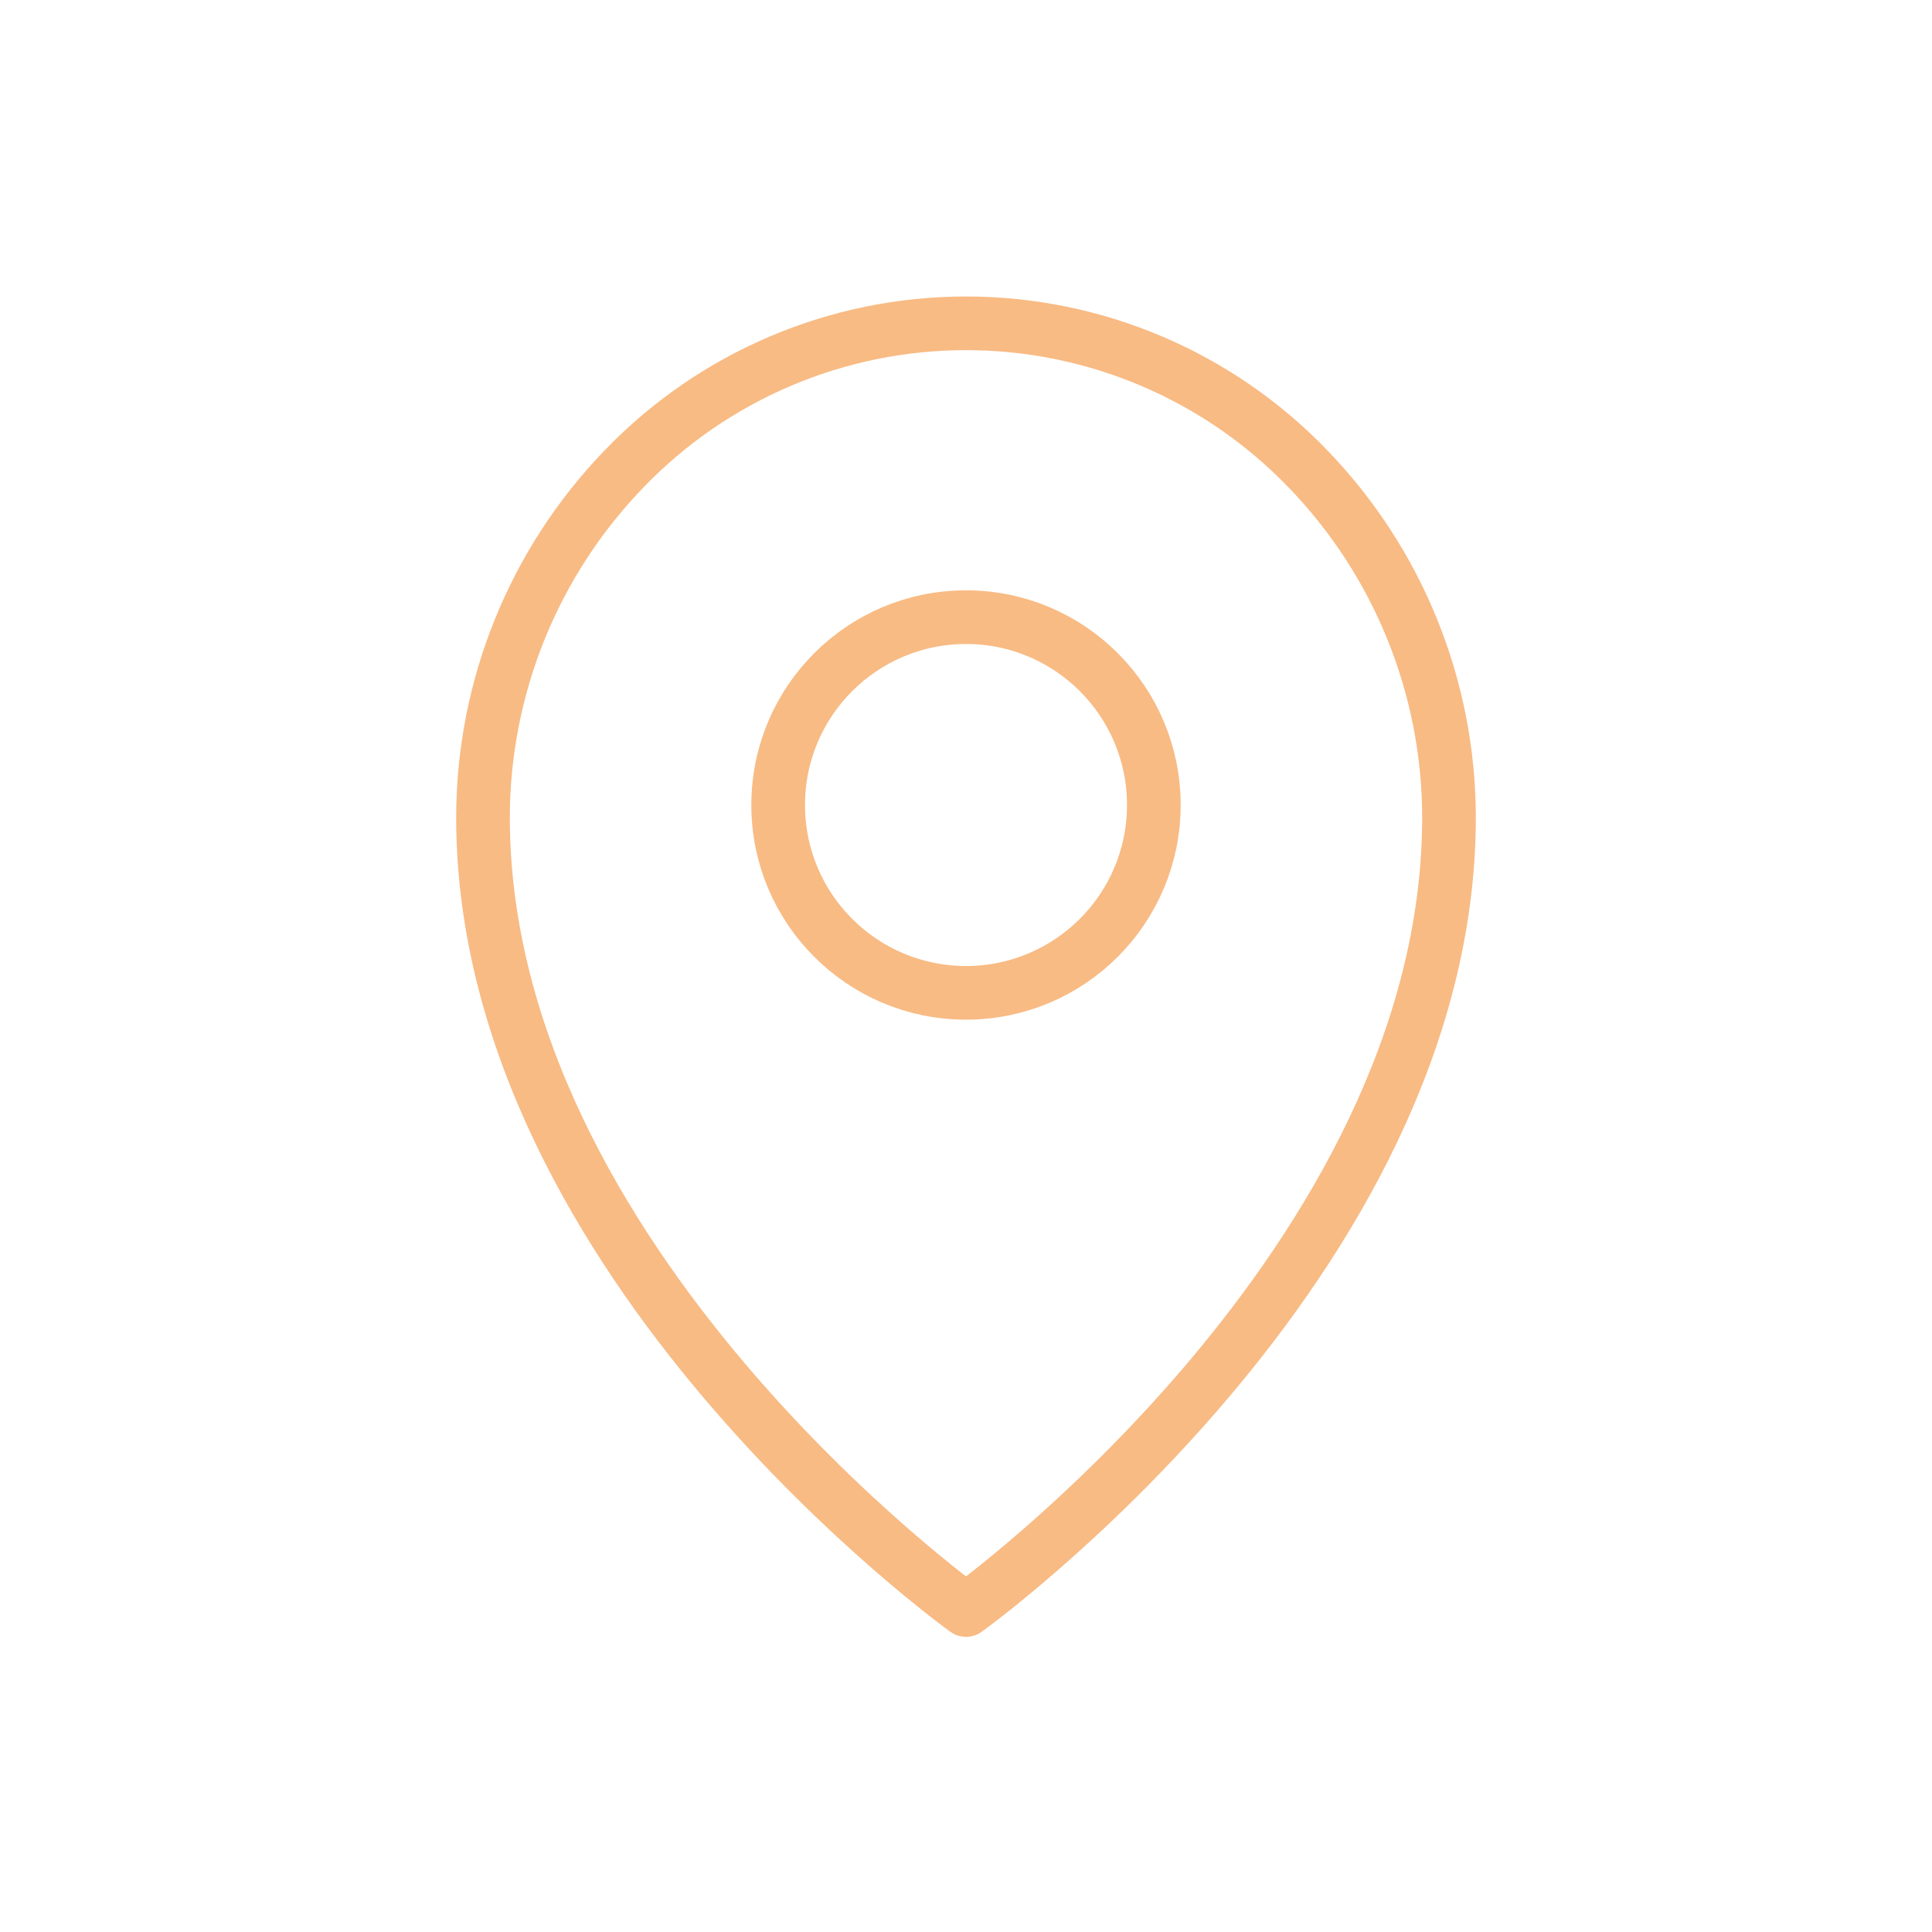
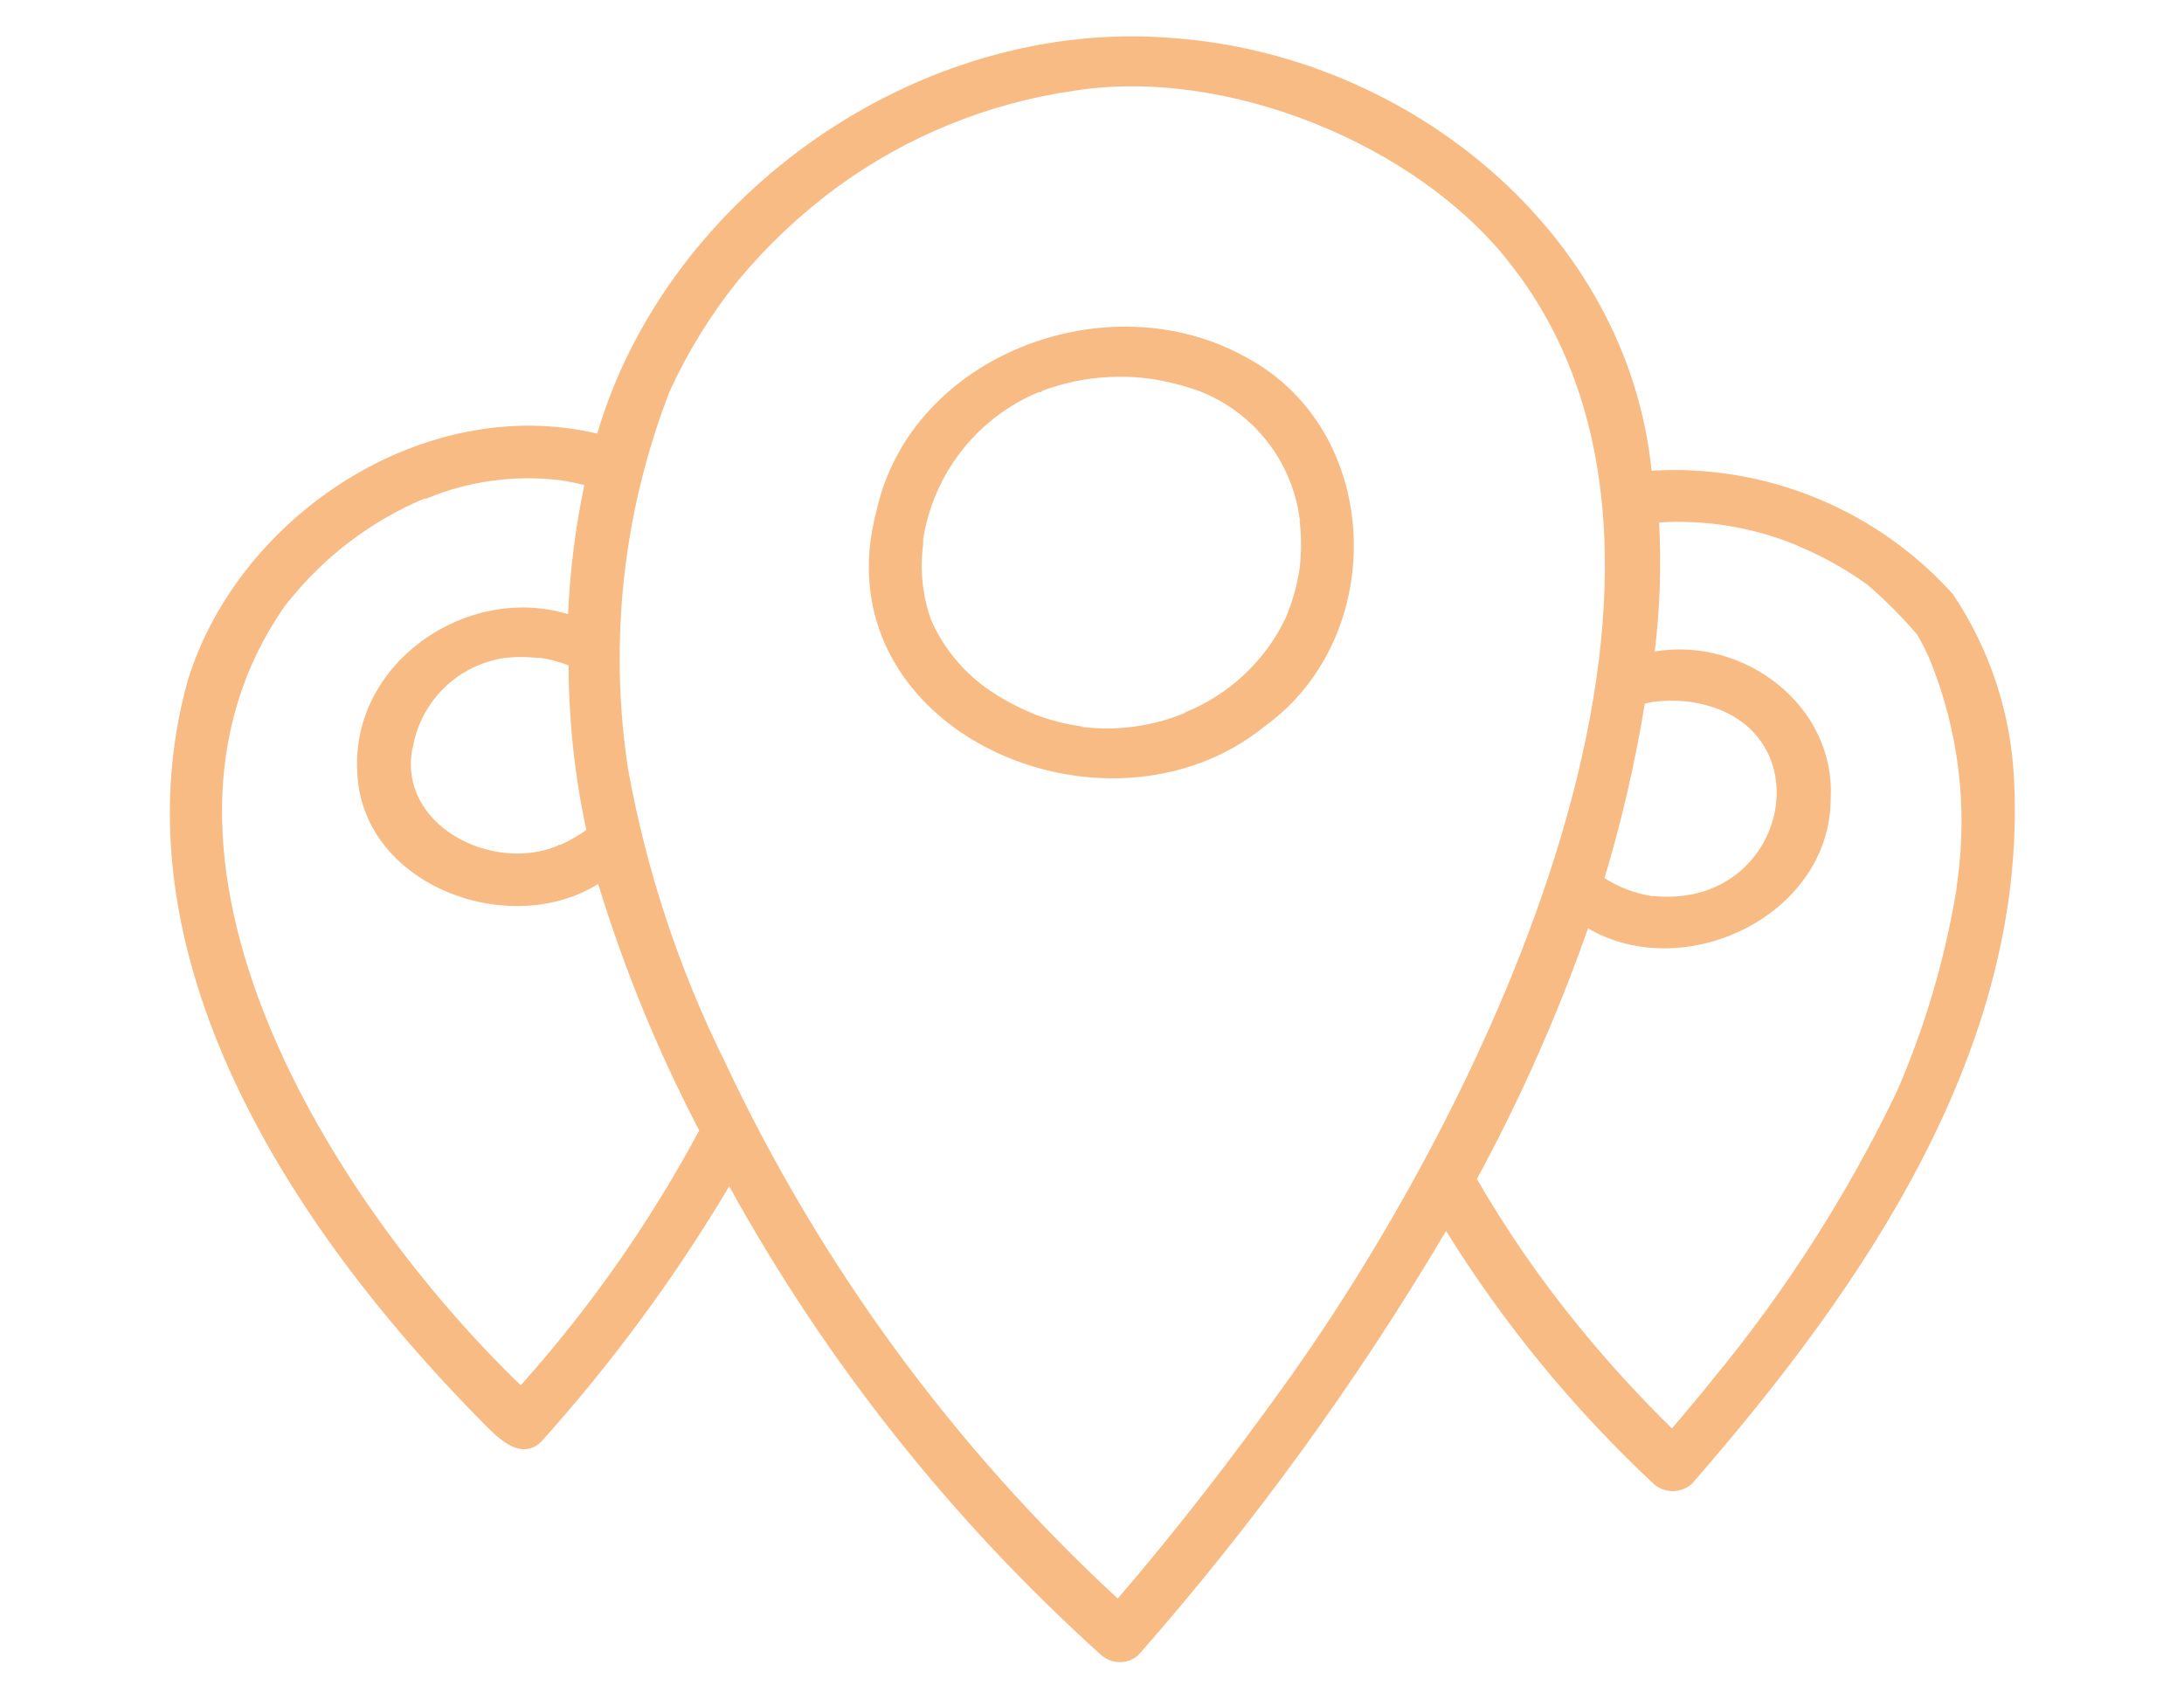
- <svg xmlns="http://www.w3.org/2000/svg" id="Layer_1" data-name="Layer 1" viewBox="0 0 72 72">
+ <svg xmlns="http://www.w3.org/2000/svg" id="Layer_1" data-name="Layer 1" viewBox="0 0 90 70">
  <defs>
-     <style>.cls-1{fill:none;stroke:#f8bb84;stroke-linecap:round;stroke-linejoin:round;stroke-width:2px;}</style>
+     <style>.cls-1{fill:#f8bb84;}</style>
  </defs>
-   <path id="hotspots-icon" class="cls-1" d="M36,37a7,7,0,1,0-7-7A7,7,0,0,0,36,37Zm18-6.54C54,47.08,36,60,36,60S18,47.08,18,30.46a18.72,18.72,0,0,1,5.27-13,17.68,17.68,0,0,1,25.46,0A18.72,18.72,0,0,1,54,30.46Z" />
+   <path id="hotspots-icon" class="cls-1" d="M51.34,14.72c-5.69-3.17-13.8-.09-15.22,6.33-2.4,9,9.44,14.21,16,8.88C57.26,26.22,57,17.73,51.34,14.72ZM51,17c.1.06,0,0,0,0Zm2.55,4.46v-.05a8.35,8.35,0,0,1,0,2.06,8.42,8.42,0,0,1-.57,2,7.84,7.84,0,0,1-4.17,3.9h.05a8.39,8.39,0,0,1-4.34.58h.15a8.73,8.73,0,0,1-2.11-.54l0,0,0,0h0l-.1-.05a9.38,9.38,0,0,1-1.81-1h0a6.86,6.86,0,0,1-2.28-2.81,6.64,6.64,0,0,1-.33-3.1,1.67,1.67,0,0,0,0-.21,7.9,7.9,0,0,1,4.76-6.08h0c.1,0,.14,0,.14-.05a9.2,9.2,0,0,1,4.46-.5,10.35,10.35,0,0,1,2,.5h0a6.56,6.56,0,0,1,4.16,5.29.1.1,0,0,1,0,0A.25.25,0,0,0,53.59,21.5ZM83,32.19a15,15,0,0,0-2.52-7.7A15.45,15.45,0,0,0,68.06,19.4c-1-9.84-10-17.12-19.71-17.83C37.91.69,27.52,8,24.61,17.87,17.49,16.19,9.87,21.22,7.75,28,4.58,39.33,12,50.59,19.7,58.43c.65.65,1.67,1.86,2.59,1a66.84,66.84,0,0,0,7.76-10.54A74.21,74.21,0,0,0,45.37,68.2a1.15,1.15,0,0,0,1.55,0A115.7,115.7,0,0,0,59.59,50.73a51.35,51.35,0,0,0,8.54,10.41,1.18,1.18,0,0,0,1.6,0C76.73,53.11,83.53,43.29,83,32.19Zm-14.9-3.26a5.83,5.83,0,0,1,1.56,0c.08,0,.3.05,0,0,5.64.82,4.14,8.53-1.49,8,0,0,0,0-.11,0h0a5.15,5.15,0,0,1-1.94-.74A56.82,56.82,0,0,0,67.78,29ZM23,34.85l-.06,0,.05,0C20.28,36,16.36,34,17,30.8v.08a4.5,4.5,0,0,1,3.84-3.77,5.87,5.87,0,0,1,1.26,0s.31,0,.12,0h.05a5.84,5.84,0,0,1,1.16.31,32.88,32.88,0,0,0,.73,6.78l-.07.06a6.94,6.94,0,0,1-1,.56l-.09,0Zm5.85,11.67h0a54,54,0,0,1-7.39,10.57C13.75,49.66,4.59,35.26,11.72,25a3,3,0,0,1,.2-.25,14.22,14.22,0,0,1,5.56-4.2l.09,0h0l0,0h0a10.89,10.89,0,0,1,5.51-.76c.34.05.68.12,1,.2a32.93,32.93,0,0,0-.67,5.32c-4.18-1.26-8.9,2-8.69,6.44.12,4.69,6.21,7,9.93,4.68a59.55,59.55,0,0,0,4.17,10.17ZM52.94,57.07c-2.15,3-4.46,6-6.88,8.81a71.38,71.38,0,0,1-16.18-22.1,45.35,45.35,0,0,1-4-12.09,30.41,30.41,0,0,1,1.71-15.55,21.6,21.6,0,0,1,2.81-4.56,23,23,0,0,1,4.06-3.84,21.79,21.79,0,0,1,9.8-4c6.24-1,14.16,2.19,18,7.16C72.12,23.48,61,45.86,52.94,57.07ZM80.67,36.26l-.06.47A35.16,35.16,0,0,1,78.16,45c0-.05-.09.19,0,0a58.14,58.14,0,0,1-7.6,11.87c-.52.66-1.1,1.33-1.66,2A51.09,51.09,0,0,1,65,54.59a46.11,46.11,0,0,1-4.14-6,70.92,70.92,0,0,0,4.58-10.33c4,2.33,10-.55,10-5.36.2-3.83-3.58-6.67-7.25-6.05a30.54,30.54,0,0,0,.18-5.32,12.83,12.83,0,0,1,5.57.9h0s.17.06.1.05a14,14,0,0,1,2.93,1.63A19.15,19.15,0,0,1,79,26.15a8.35,8.35,0,0,1,.56,1.12A17.68,17.68,0,0,1,80.67,36.26Z" />
</svg>
